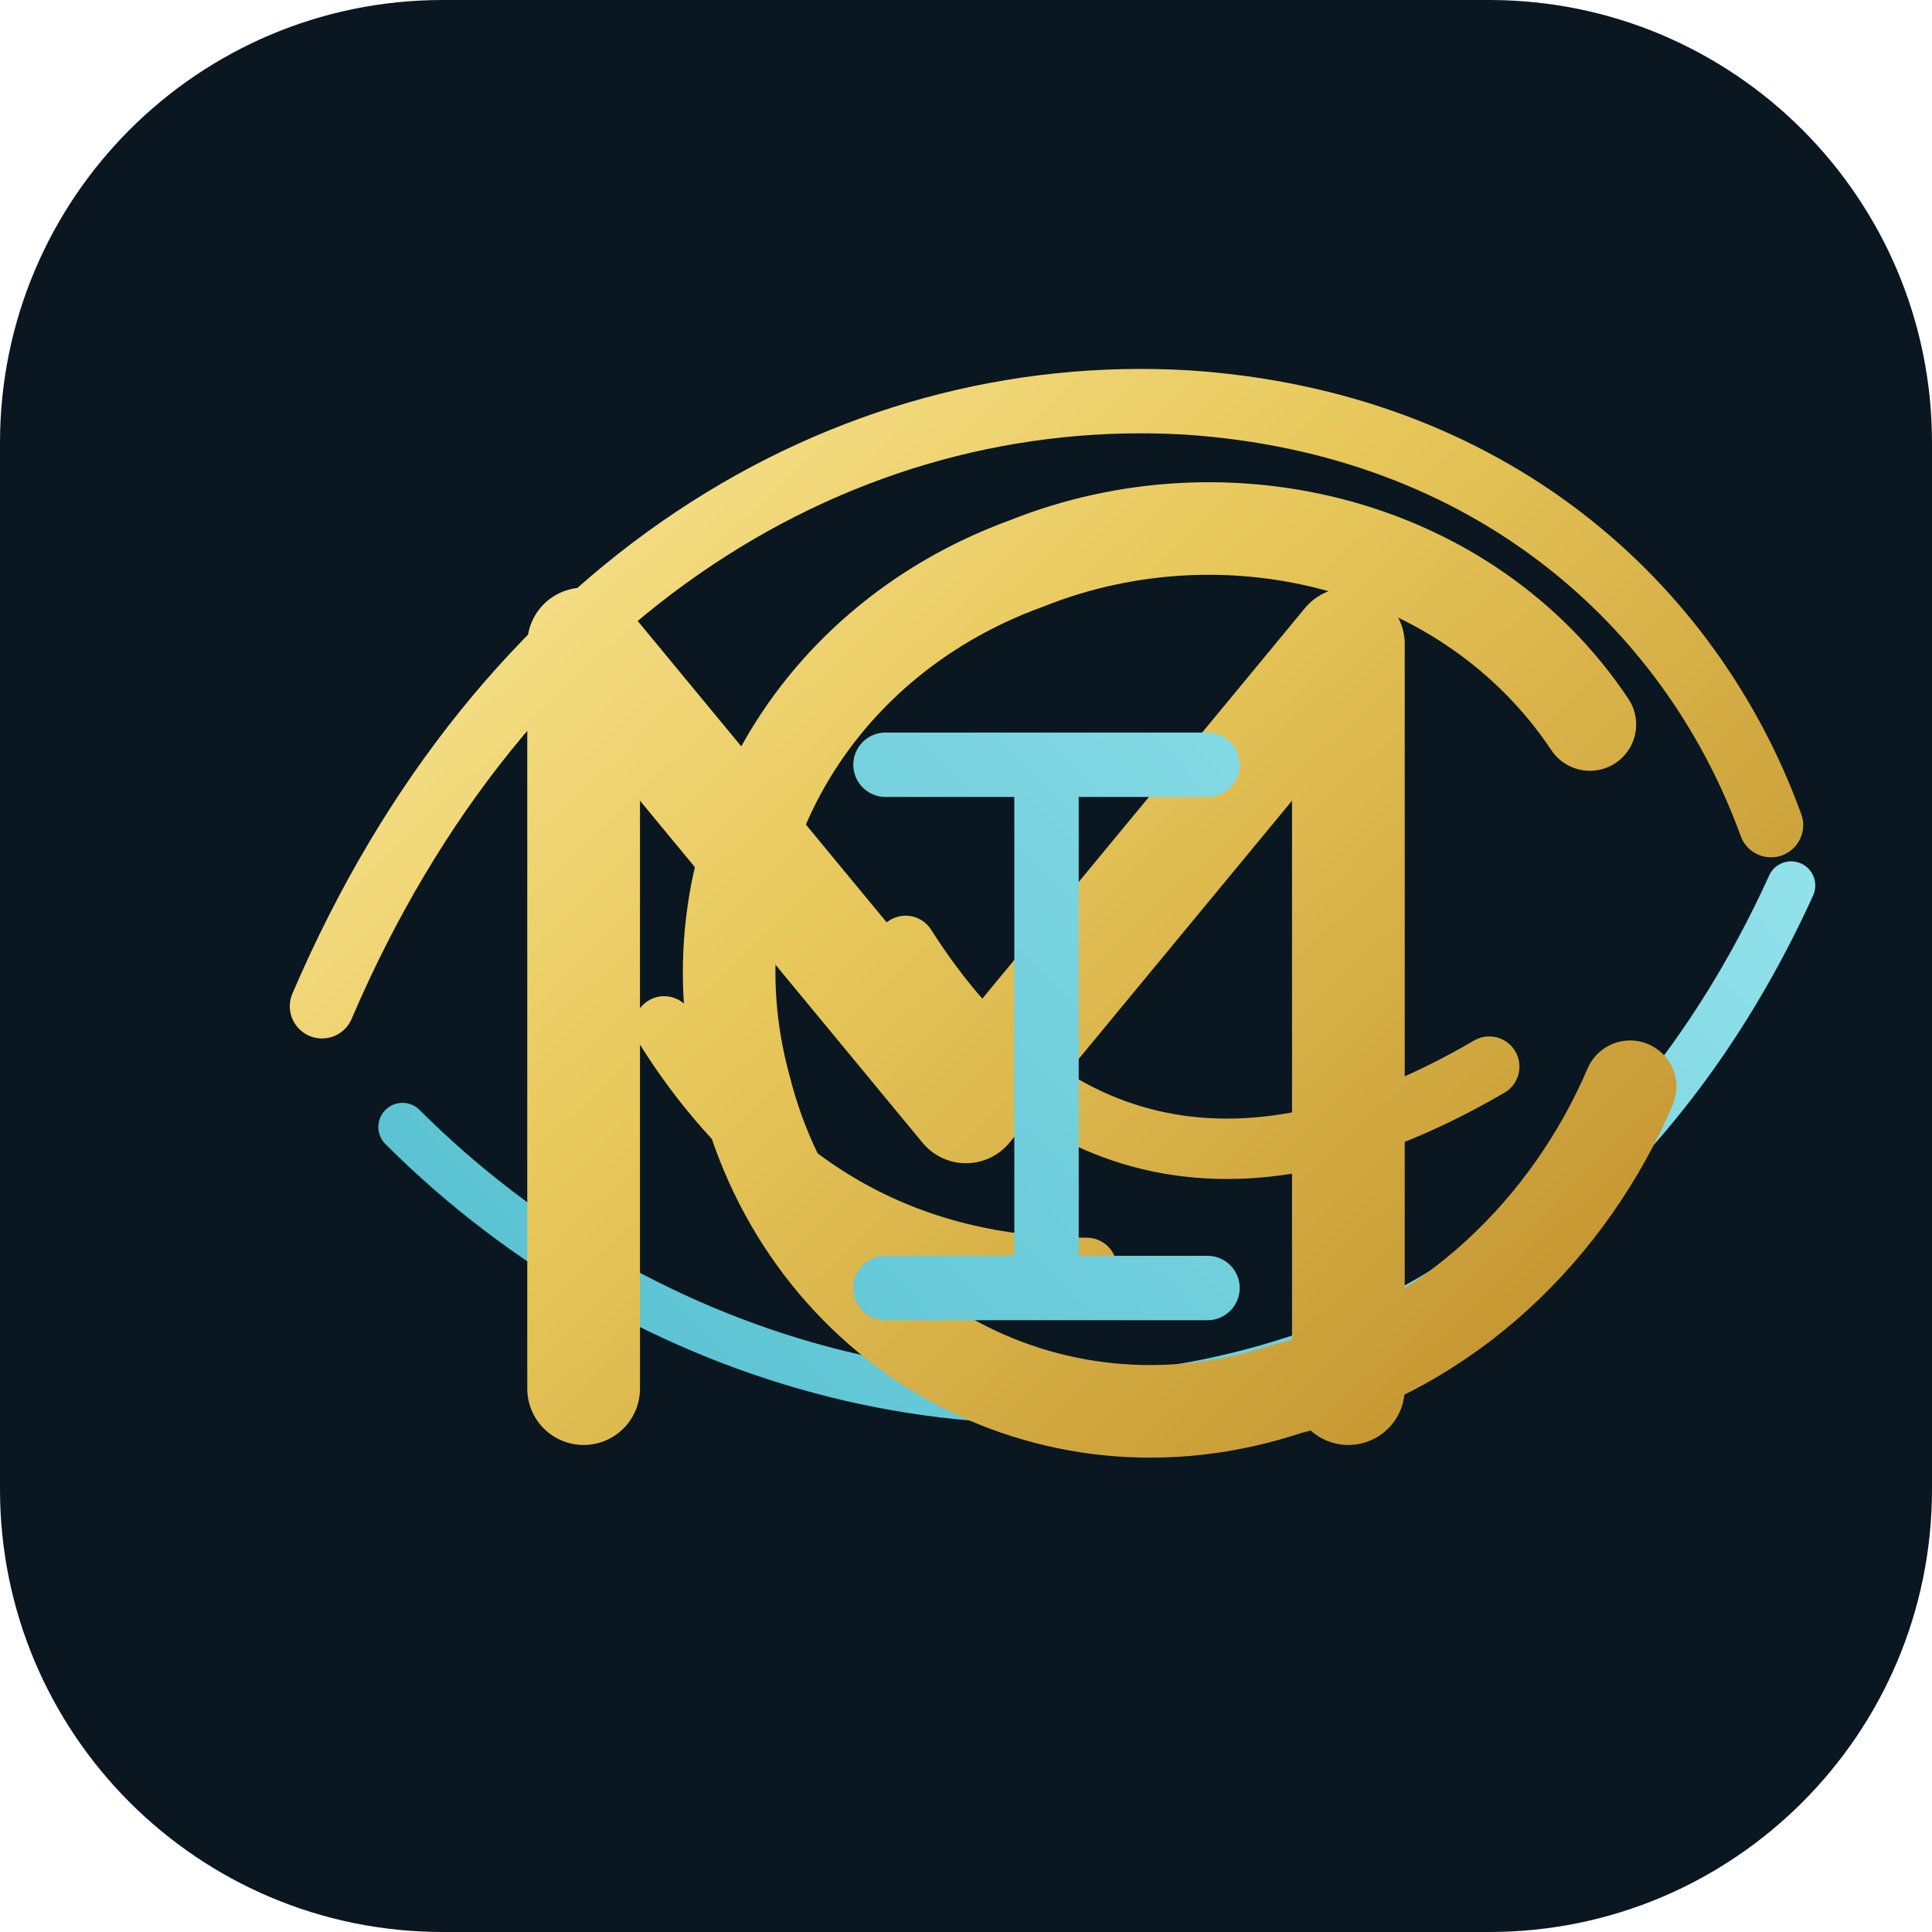
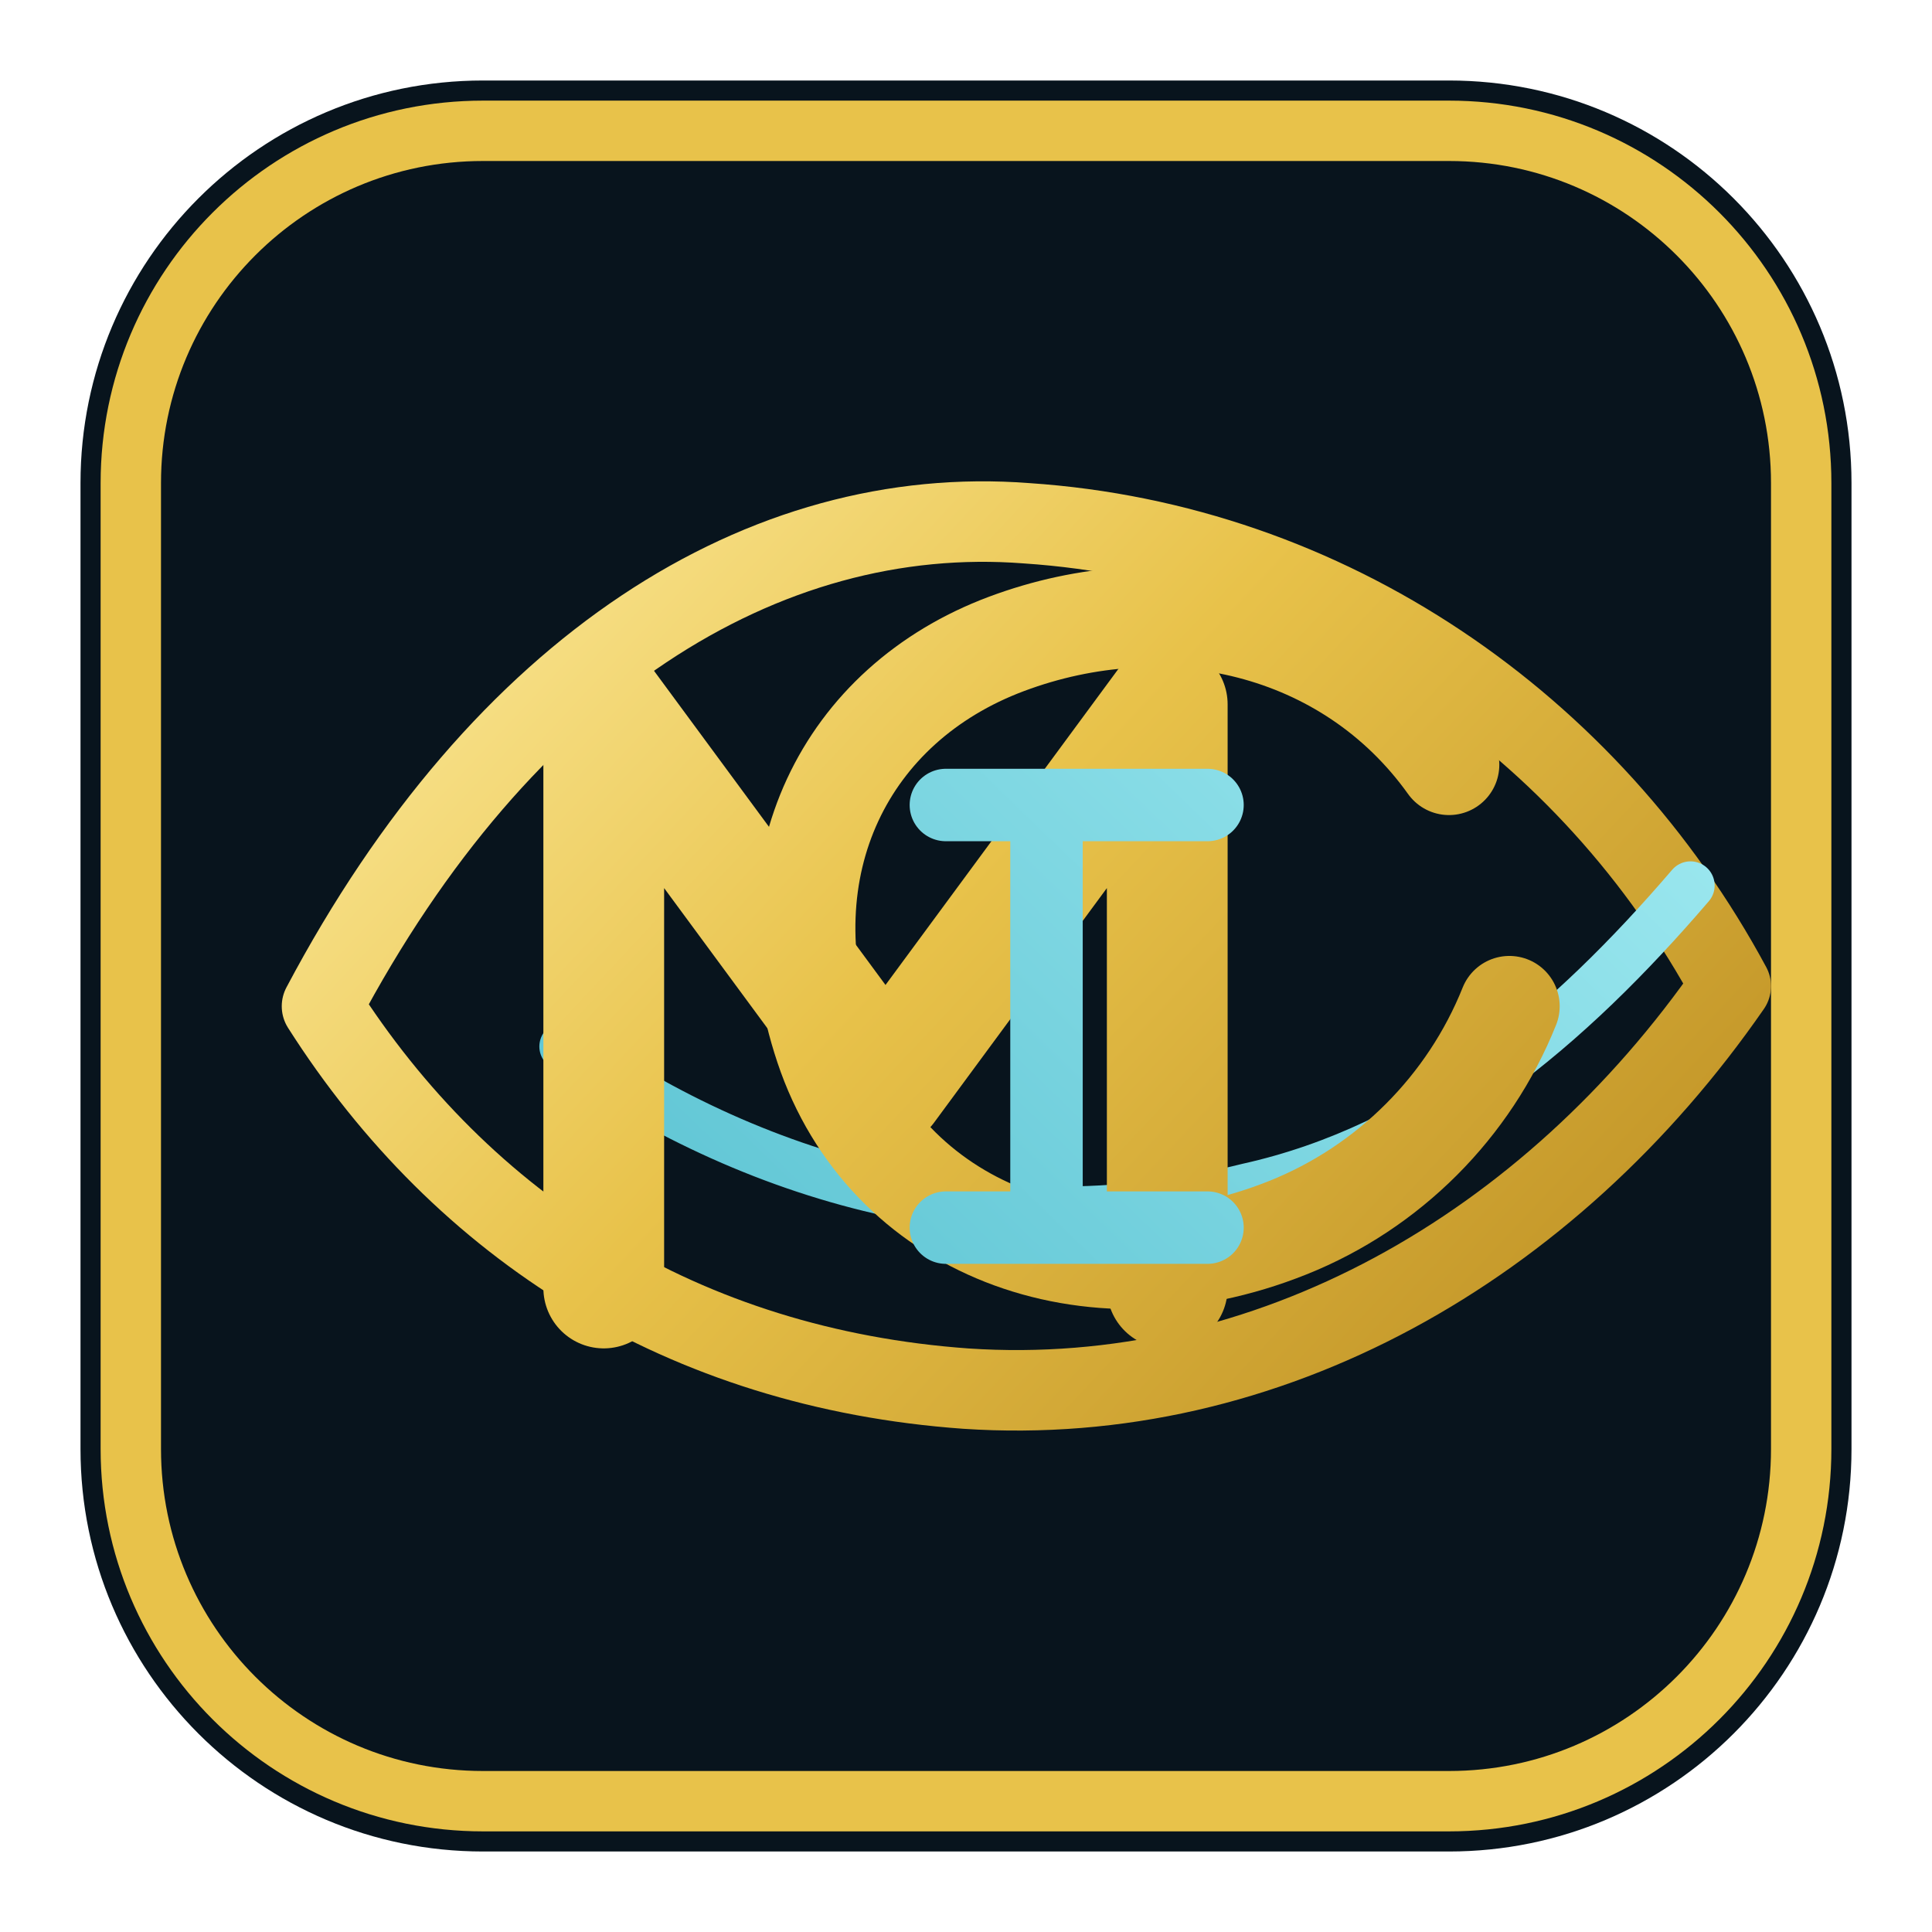
<svg xmlns="http://www.w3.org/2000/svg" viewBox="0 0 96 96" fill="none">
-   <rect width="96" height="96" rx="22" fill="#0A1720" />
+   <rect x="4" y="4" width="88" height="88" rx="20" fill="#08141D" />
+   <rect x="6.5" y="6.5" width="83" height="83" rx="17.5" stroke="#E8C24A" stroke-width="3" />
  <defs>
-     <linearGradient id="gold" x1="15" y1="13" x2="80" y2="82" gradientUnits="userSpaceOnUse">
+     <linearGradient id="gold" x1="18" y1="18" x2="82" y2="78" gradientUnits="userSpaceOnUse">
      <stop offset="0" stop-color="#FFF0A8" />
-       <stop offset="0.45" stop-color="#E7C75A" />
-       <stop offset="1" stop-color="#B98624" />
+       <stop offset=".45" stop-color="#E8C24A" />
+       <stop offset="1" stop-color="#B8891E" />
    </linearGradient>
-     <linearGradient id="teal" x1="14" y1="82" x2="82" y2="18" gradientUnits="userSpaceOnUse">
+     <linearGradient id="teal" x1="20" y1="76" x2="76" y2="18" gradientUnits="userSpaceOnUse">
      <stop offset="0" stop-color="#48B8CA" />
-       <stop offset="1" stop-color="#9CE7EF" />
+       <stop offset="1" stop-color="#A7EEF4" />
    </linearGradient>
  </defs>
-   <path d="M16 50C25 29 42 19 59 20C74 21 84 30 88 41" stroke="url(#gold)" stroke-width="3.2" stroke-linecap="round" />
-   <path d="M20 56C32 68 50 73 66 67C76 63 84 55 89 44" stroke="url(#teal)" stroke-width="2.4" stroke-linecap="round" />
-   <path d="M33 51C38 59 45 63 54 63" stroke="url(#gold)" stroke-width="3" stroke-linecap="round" />
-   <path d="M45 47C52 58 62 60 74 53" stroke="url(#gold)" stroke-width="3" stroke-linecap="round" />
-   <path d="M29 32V69M29 32L48 55L67 32V69" stroke="url(#gold)" stroke-width="5.6" stroke-linecap="round" stroke-linejoin="round" />
-   <path d="M79 36C73 27 61 24 51 28C40 32 34 43 37 54C40 66 52 73 64 69C72 67 78 61 81 54" stroke="url(#gold)" stroke-width="4.6" stroke-linecap="round" />
-   <path d="M52 38V64M44 38H60M44 64H60" stroke="url(#teal)" stroke-width="3.2" stroke-linecap="round" />
+   <path d="M16 50C25 33 38 25 51 26C66 27 79 36 86 49C77 62 63 70 48 69C34 68 23 61 16 50Z" stroke="url(#gold)" stroke-width="4" stroke-linejoin="round" />
+   <path d="M28 52C38 59 50 62 62 59C71 57 78 51 84 44" stroke="url(#teal)" stroke-width="2.4" stroke-linecap="round" />
+   <path d="M30 35V64M30 35L44 54L58 35V64" stroke="url(#gold)" stroke-width="6" stroke-linecap="round" stroke-linejoin="round" />
+   <path d="M72 38C67 31 58 29 50 32C42 35 38 43 41 52C44 61 54 65 64 61C69 59 73 55 75 50" stroke="url(#gold)" stroke-width="5" stroke-linecap="round" />
+   <path d="M52 40V61M47 40H60M47 61H60" stroke="url(#teal)" stroke-width="3.6" stroke-linecap="round" />
</svg>
